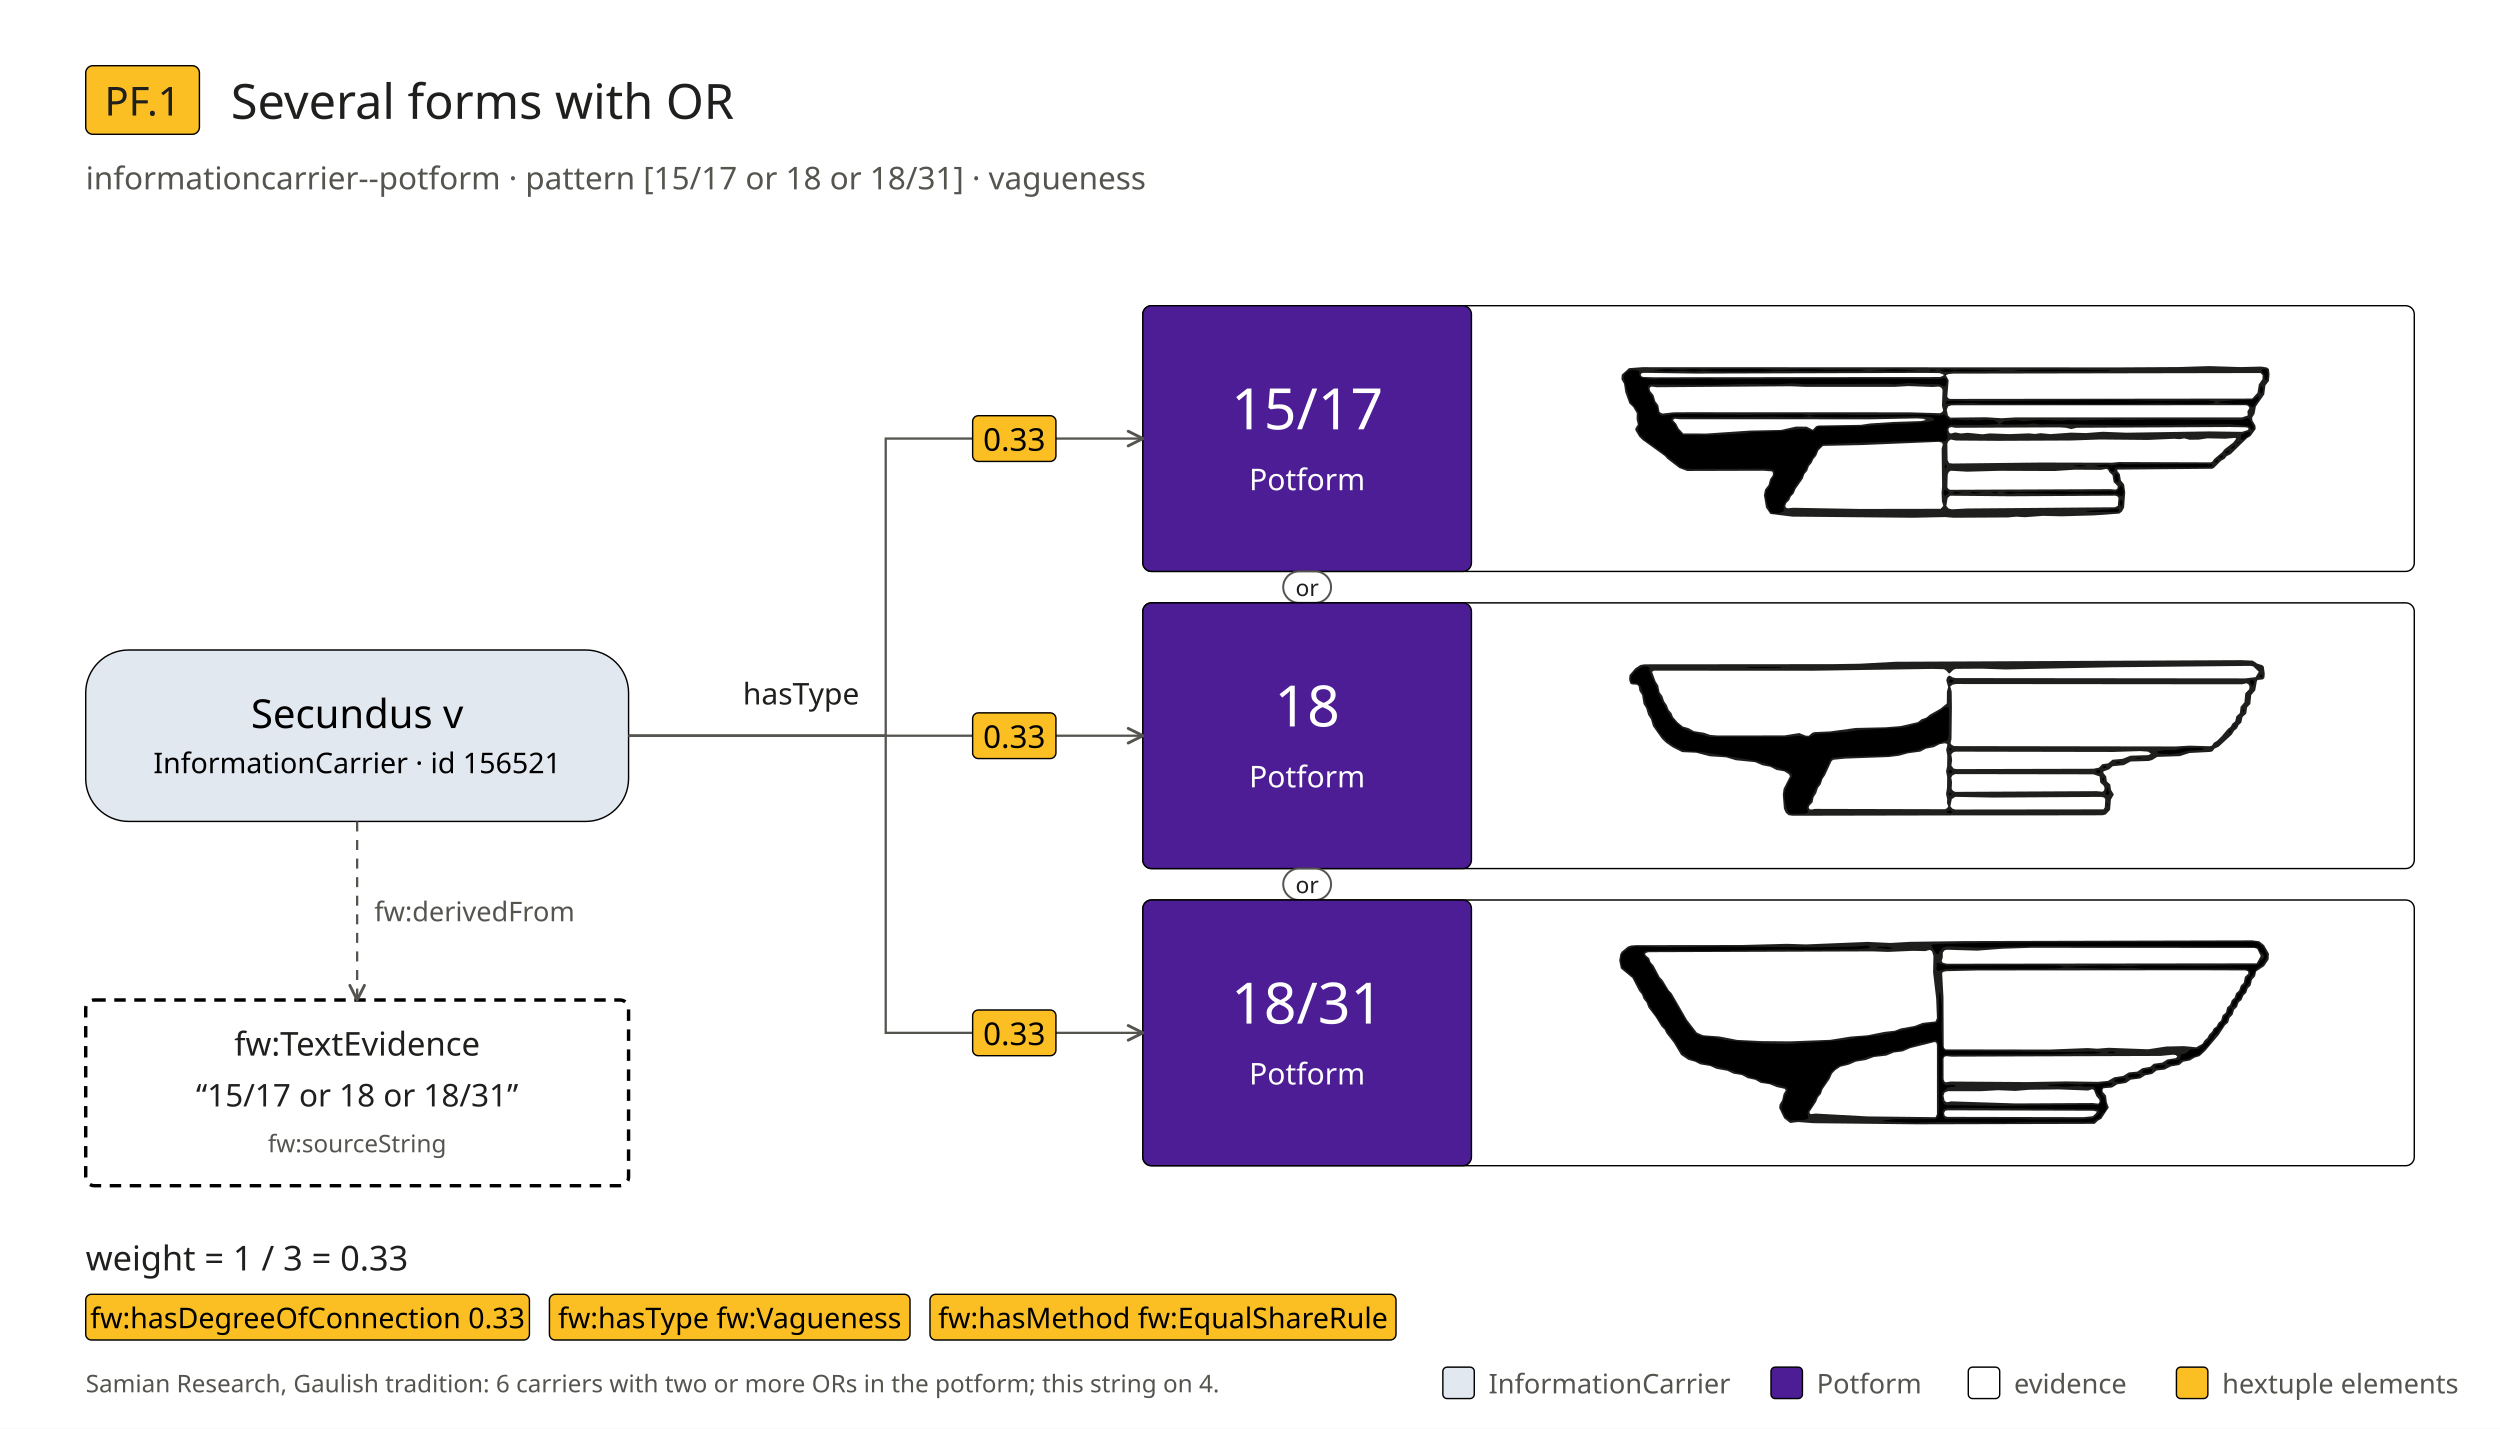
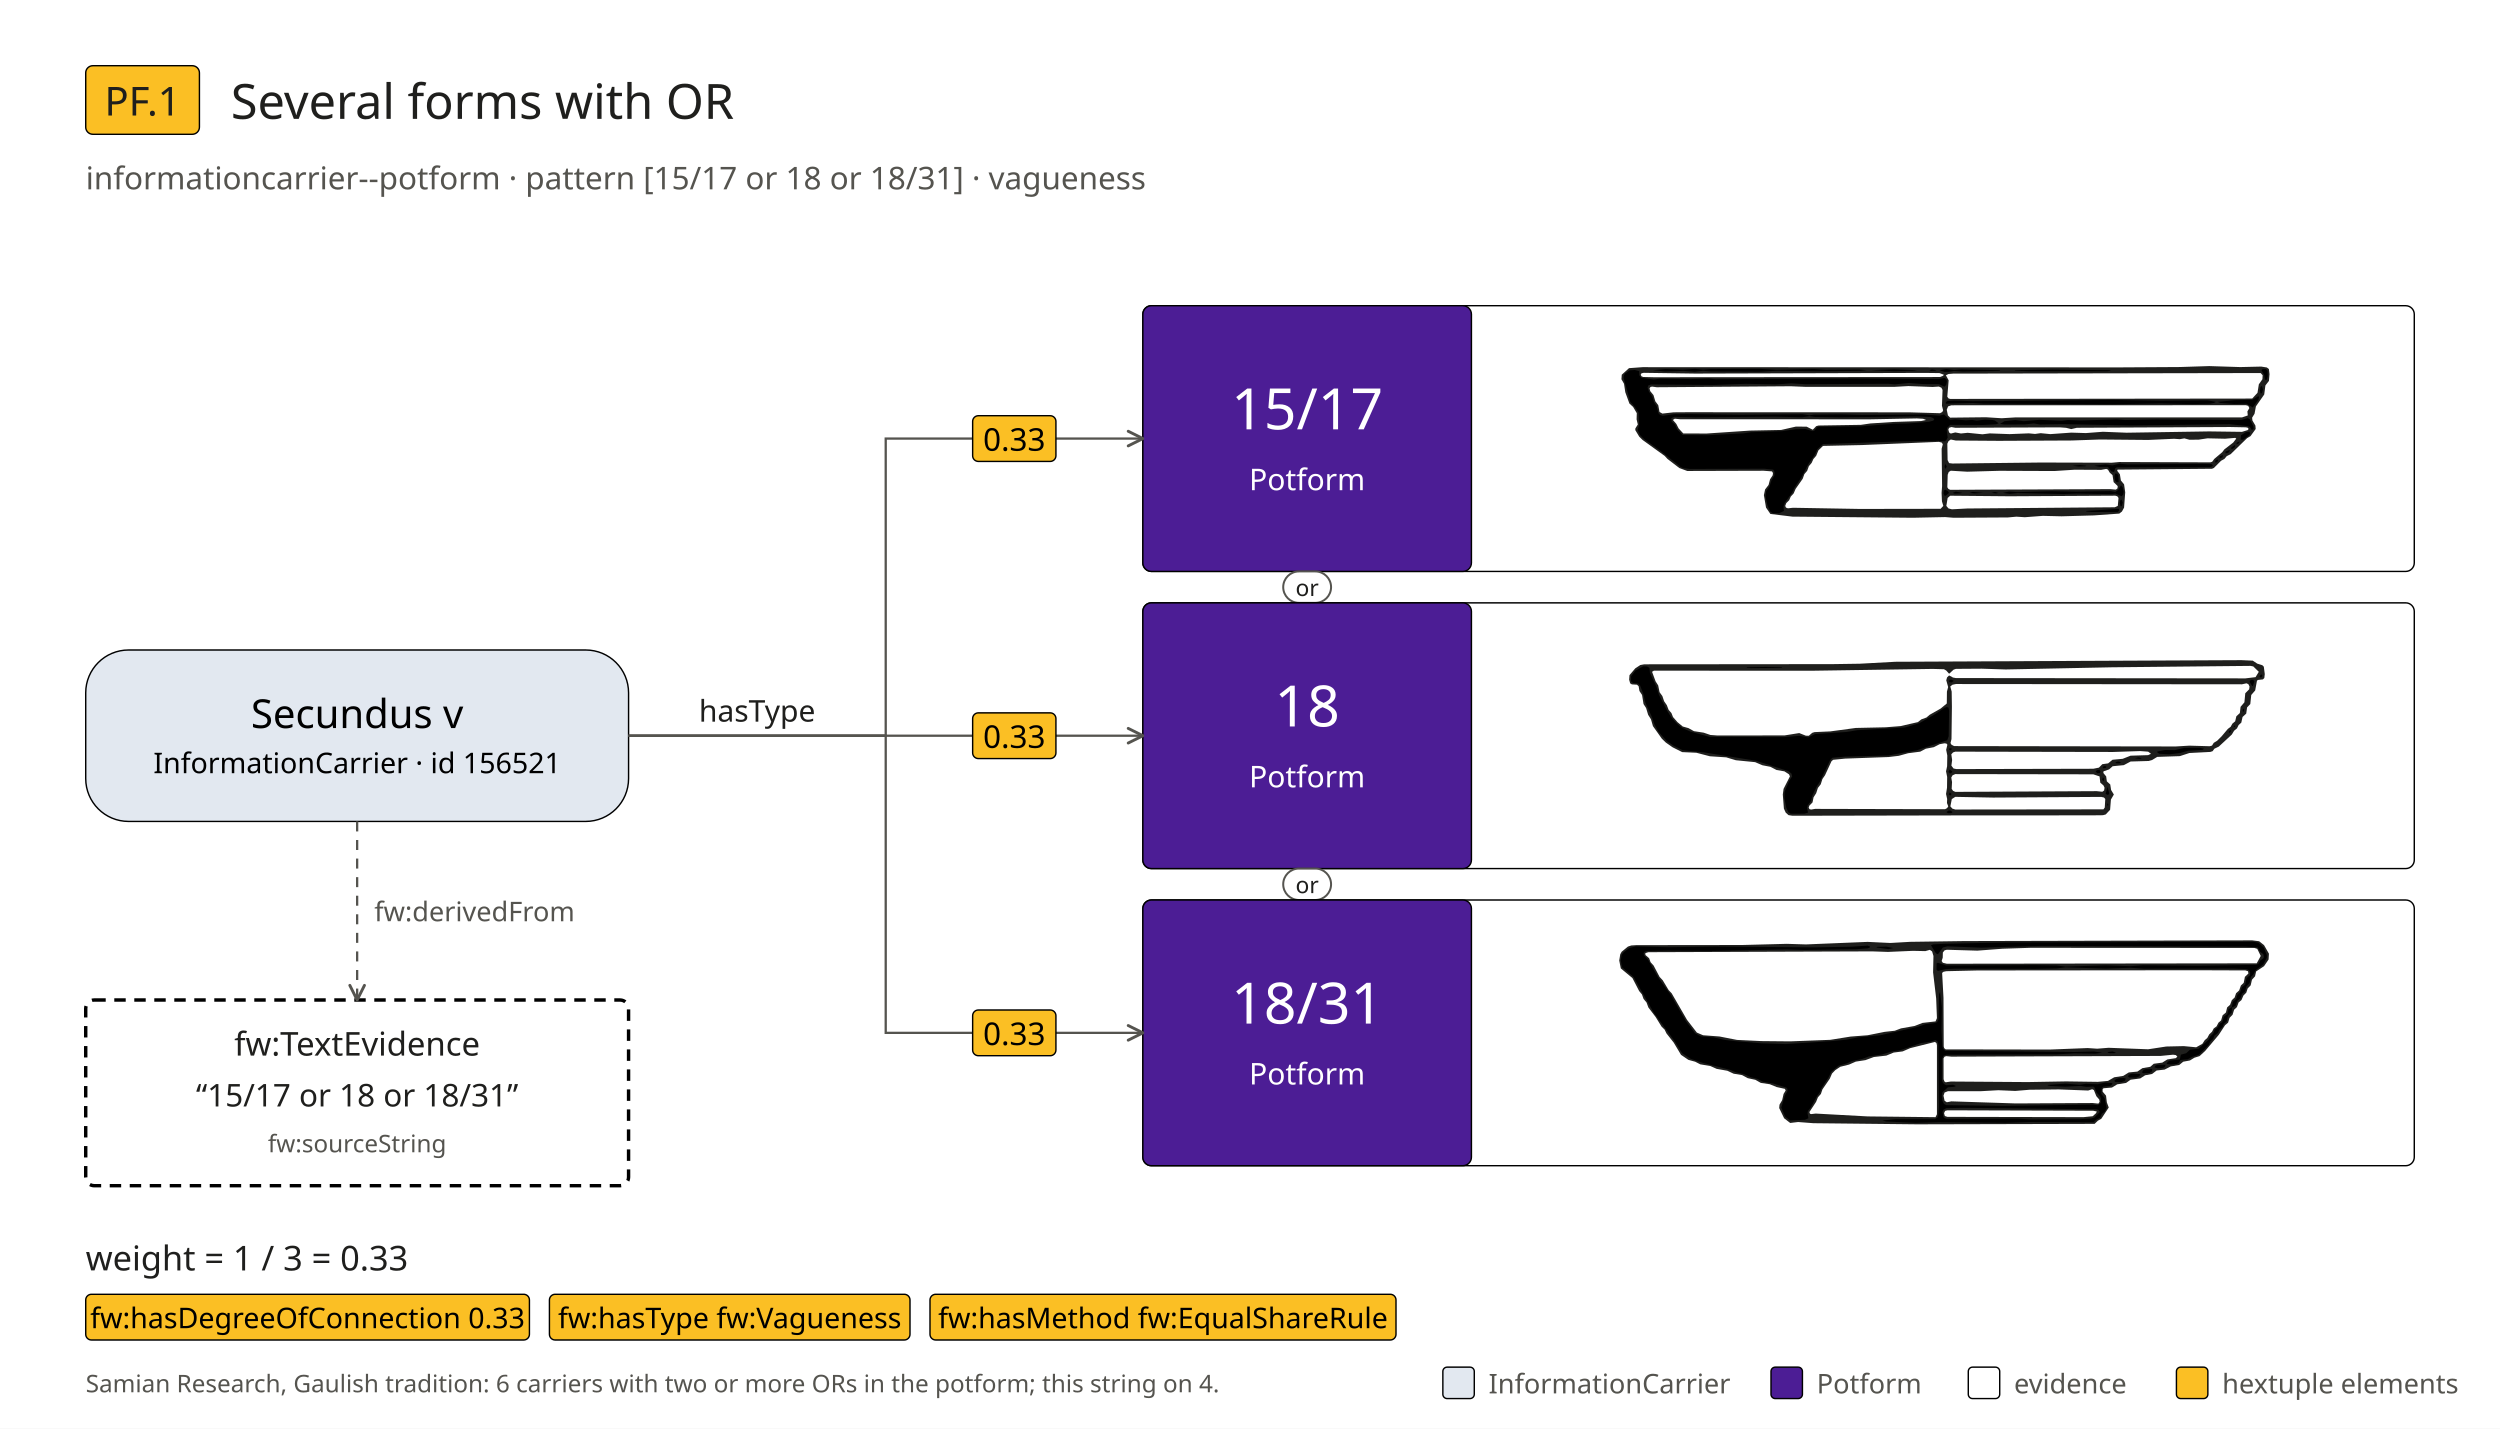
<svg xmlns="http://www.w3.org/2000/svg" width="1750" height="1000" viewBox="0 0 1750 1000" role="img">
  <rect width="1750" height="1000" fill="#ffffff" />
  <defs>
    <marker id="a" viewBox="0 0 10 10" refX="9" refY="5" markerWidth="8" markerHeight="8" orient="auto-start-reverse">
      <path d="M1 1L9 5L1 9" fill="none" stroke="#55544f" stroke-width="1.6" stroke-linecap="round" stroke-linejoin="round" />
    </marker>
  </defs>
  <rect x="60" y="46" width="79.6" height="48" rx="5" fill="#fbbf24" stroke="#000000" stroke-width="1" />
  <text x="99.8" y="70" text-anchor="middle" dominant-baseline="central" font-family="Fira Sans" font-size="28" font-weight="500" fill="#1f1f1d">PF.1</text>
  <text x="161.6" y="70" text-anchor="start" dominant-baseline="central" font-family="Fira Sans" font-size="34" font-weight="500" fill="#1f1f1d">Several forms with OR</text>
  <text x="60" y="124" text-anchor="start" dominant-baseline="central" font-family="Fira Sans" font-size="22" fill="#55544f">informationcarrier--potform  ·  pattern  [15/17 or 18 or 18/31]  ·  vagueness</text>
  <rect x="60" y="455.0" width="380" height="120" rx="30" fill="#e2e8f0" stroke="#000000" stroke-width="1" />
  <text x="250.0" y="498.76" text-anchor="middle" dominant-baseline="central" font-family="Fira Sans" font-size="28" font-weight="500" fill="#000000">Secundus v</text>
  <text x="250.0" y="533.48" text-anchor="middle" dominant-baseline="central" font-family="Fira Sans" font-size="20" fill="#000000">InformationCarrier  ·  id 156521</text>
  <rect x="60" y="700" width="380" height="130" rx="6" fill="#ffffff" stroke="#000000" stroke-width="2.4" stroke-dasharray="8 6" />
  <text x="250" y="730" text-anchor="middle" dominant-baseline="central" font-family="Fira Sans" font-size="23" font-weight="500" fill="#1f1f1d">fw:TextEvidence</text>
  <text x="250" y="766" text-anchor="middle" dominant-baseline="central" font-family="Fira Sans" font-size="22" fill="#1f1f1d">“15/17 or 18 or 18/31”</text>
  <text x="250" y="800" text-anchor="middle" dominant-baseline="central" font-family="Fira Sans" font-size="17" fill="#55544f">fw:sourceString</text>
  <path d="M250 575.0 V 700" fill="none" stroke="#55544f" stroke-width="1.6" stroke-dasharray="7 6" marker-end="url(#a)" />
  <text x="262" y="637.5" text-anchor="start" dominant-baseline="central" font-family="Fira Sans" font-size="19" fill="#55544f">fw:derivedFrom</text>
-   <text x="520" y="485.0" text-anchor="start" dominant-baseline="central" font-family="Fira Sans" font-size="21" font-weight="500" fill="#1f1f1d">hasType</text>
+   <text x="530" y="497.0" text-anchor="middle" dominant-baseline="central" font-family="Fira Sans" font-size="21" font-weight="500" fill="#1f1f1d">hasType</text>
  <rect x="800" y="214.0" width="890" height="186" rx="6" fill="#ffffff" stroke="#000000" stroke-width="1" />
  <rect x="800" y="214.0" width="230" height="186" rx="6" fill="#4c1d95" stroke="#000000" stroke-width="1" />
  <text x="915" y="285.0" text-anchor="middle" dominant-baseline="central" font-family="Fira Sans" font-size="40" font-weight="500" fill="#ffffff">15/17</text>
  <text x="915" y="335.0" text-anchor="middle" dominant-baseline="central" font-family="Fira Sans" font-size="21" fill="#ffffff">Potform</text>
  <g transform="translate(1122.5 242.1) scale(3.166667)">
    <path d="M68.38 38.0 L75.5 37.85 L77.38 38.0 L89.38 37.93 L91.25 37.76 L93.12 37.88 L97.12 37.58 L101.25 37.68 L108.38 37.48 L114.0 37.08 L114.59 36.62 L115.06 35.75 L115.31 32.38 L115.06 30.62 L114.35 29.75 L114.13 28.38 L113.54 27.62 L113.62 27.36 L134.5 27.17 L134.9 27.0 L136.5 25.4 L137.23 25.0 L137.75 24.38 L138.62 23.94 L142.25 20.4 L143.0 19.96 L144.15 18.38 L144.09 17.62 L143.43 16.5 L143.36 15.88 L143.9 15.0 L144.2 13.38 L146.04 10.75 L146.3 8.75 L147.08 7.75 L147.21 6.25 L147.07 5.12 L146.62 4.78 L145.38 4.58 L140.75 4.69 L133.88 4.47 L127.38 4.68 L114.0 4.76 L8.62 4.71 L5.62 4.93 L4.02 6.38 L3.95 7.38 L4.52 8.38 L4.8 10.25 L5.71 12.75 L6.53 13.5 L7.34 14.88 L7.3 16.25 L7.57 17.38 L7.03 18.25 L7.01 18.62 L7.88 20.07 L8.62 20.8 L13.5 24.32 L14.12 24.99 L16.75 27.01 L18.5 27.66 L35.38 27.61 L37.23 27.75 L37.45 28.12 L37.38 28.62 L36.8 29.5 L36.47 30.75 L35.7 31.75 L35.44 33.0 L35.91 35.75 L36.88 37.16 L41.75 37.75 L68.38 38.0Z M74.38 6.89 L11.12 6.94 L8.75 6.88 L8.38 6.72 L8.21 6.38 L8.38 6.07 L8.88 5.96 L20.25 6.13 L71.0 5.98 L74.25 6.02 L75.22 6.38 L75.05 6.62 L74.38 6.89Z M143.38 11.65 L76.62 11.73 L76.25 11.62 L75.98 11.25 L76.28 7.62 L75.67 6.5 L76.25 6.22 L77.25 6.14 L145.25 6.01 L145.69 6.5 L145.64 7.38 L144.85 8.5 L144.55 10.38 L143.38 11.65Z M74.38 14.89 L67.5 14.69 L18.38 14.67 L15.5 14.69 L13.0 14.97 L12.37 14.62 L12.09 13.12 L11.44 12.25 L11.03 10.88 L10.31 10.0 L10.16 9.38 L10.38 9.08 L10.75 9.01 L11.75 9.15 L41.38 8.93 L44.5 9.06 L64.38 9.06 L67.38 8.89 L72.75 9.09 L74.12 9.0 L74.68 9.25 L74.93 9.75 L74.8 13.25 L75.06 14.25 L74.87 14.62 L74.38 14.89Z M88.0 16.0 L84.5 15.78 L76.62 15.87 L76.12 15.38 L75.86 14.12 L76.16 13.38 L76.88 13.14 L142.0 13.12 L142.5 13.26 L142.75 13.75 L142.32 14.5 L142.4 15.38 L141.12 15.82 L91.12 15.81 L88.0 16.0Z M22.75 19.38 L17.62 19.36 L16.59 18.25 L16.08 17.25 L15.32 16.38 L15.75 16.1 L16.88 16.22 L58.88 16.24 L69.25 16.04 L70.65 16.12 L71.29 16.38 L70.19 16.62 L64.12 16.82 L59.0 17.15 L56.88 17.46 L47.5 17.61 L47.0 17.75 L46.25 18.54 L44.88 17.86 L42.5 17.85 L39.25 18.59 L32.38 18.73 L22.75 19.38Z M98.75 19.51 L96.62 19.3 L95.38 19.47 L94.0 19.34 L89.75 19.51 L85.38 19.35 L83.75 19.55 L80.5 19.22 L79.0 19.37 L77.75 19.14 L76.75 19.39 L76.38 19.14 L76.21 18.5 L76.38 18.12 L76.88 17.95 L77.75 18.11 L100.88 18.02 L102.25 18.12 L103.38 18.4 L104.62 18.11 L138.5 17.94 L142.0 18.01 L142.43 18.12 L142.59 18.38 L142.39 18.62 L141.12 19.01 L133.88 18.91 L115.62 19.2 L110.38 18.99 L106.62 19.28 L103.38 19.18 L98.75 19.51Z M77.12 26.01 L76.38 25.92 L76.05 25.25 L75.99 21.62 L76.25 21.06 L76.75 20.7 L77.88 20.93 L87.38 21.0 L103.5 20.92 L109.75 20.7 L120.38 20.8 L126.12 20.54 L127.38 20.63 L128.38 20.45 L129.5 20.75 L131.5 20.74 L133.5 20.44 L137.38 20.53 L139.62 20.34 L139.86 20.5 L139.18 21.38 L137.23 22.88 L136.75 23.51 L134.99 25.0 L134.54 25.62 L134.12 25.75 L114.0 25.68 L112.38 25.83 L96.62 25.79 L77.12 26.01Z M74.5 36.02 L56.62 36.05 L41.88 35.79 L40.75 35.91 L40.31 35.75 L40.16 35.38 L40.38 34.77 L41.03 34.12 L41.38 33.31 L42.02 32.62 L42.45 31.62 L44.02 29.38 L44.38 28.36 L45.01 27.62 L45.38 26.59 L45.99 25.88 L46.38 25.02 L47.0 24.3 L47.48 23.12 L48.5 22.12 L57.12 21.93 L74.12 21.22 L74.75 21.38 L74.99 21.75 L74.73 22.75 L74.83 31.0 L74.72 32.5 L74.8 34.38 L75.1 35.38 L74.5 36.02Z M113.25 31.78 L112.0 31.67 L76.62 31.82 L76.22 31.62 L75.99 31.25 L76.07 28.5 L76.3 27.88 L76.75 27.6 L80.38 27.82 L87.5 27.62 L99.62 27.67 L104.12 27.38 L110.0 27.41 L111.12 27.2 L111.5 27.36 L111.88 28.01 L112.5 28.57 L112.75 30.12 L113.65 31.0 L113.61 31.5 L113.25 31.78Z M77.0 36.13 L76.25 35.94 L75.77 35.38 L76.06 33.62 L76.62 33.13 L89.75 33.25 L113.12 33.12 L113.56 33.25 L113.83 33.62 L113.67 35.38 L113.0 35.68 L80.38 35.95 L77.0 36.13Z" fill="#1f1f1d" fill-rule="evenodd" />
    <path d="M47.71 5.62 L56.75 5.53 L58.19 5.38 L56.5 5.23 L49.12 5.29 L46.5 5.11 L38.25 5.29 L34.5 5.08 L23.62 5.13 L22.0 5.26 L20.25 5.08 L17.5 5.26 L13.75 5.12 L10.9 5.38 L13.62 5.67 L17.62 5.53 L20.12 5.73 L22.0 5.51 L23.75 5.66 L34.5 5.72 L38.25 5.51 L47.71 5.62Z M146.58 7.5 L146.82 6.75 L146.78 5.5 L146.38 5.12 L145.75 5.13 L145.5 5.25 L145.46 5.5 L146.01 6.38 L146.22 7.5 L146.58 7.5Z M68.64 5.5 L69.34 5.38 L64.25 5.19 L59.13 5.38 L64.25 5.61 L68.64 5.5Z M73.29 5.5 L73.6 5.38 L72.62 5.23 L72.01 5.38 L72.38 5.53 L73.29 5.5Z M76.22 5.75 L77.5 5.55 L79.38 5.68 L87.25 5.55 L87.65 5.5 L87.65 5.38 L79.12 5.2 L77.5 5.33 L75.75 5.13 L74.22 5.38 L75.38 5.76 L76.22 5.75Z M108.9 5.62 L111.38 5.61 L112.03 5.5 L112.04 5.38 L99.25 5.24 L90.93 5.38 L90.94 5.5 L94.12 5.62 L108.9 5.62Z M38.79 37.0 L39.87 36.5 L39.77 35.5 L40.1 34.62 L41.75 32.34 L42.18 31.38 L43.78 29.0 L45.2 26.25 L46.75 23.98 L47.25 22.85 L48.5 21.71 L64.88 21.15 L74.0 20.97 L75.38 21.12 L75.75 20.87 L76.07 20.25 L75.86 18.75 L75.94 18.12 L76.62 17.46 L83.88 17.49 L86.75 17.34 L87.34 17.12 L86.5 16.5 L86.0 16.39 L84.25 16.31 L82.5 16.54 L81.5 16.37 L80.12 16.46 L77.75 16.27 L76.62 16.39 L75.25 15.16 L74.25 15.43 L70.75 15.16 L57.0 15.25 L52.38 15.13 L46.5 15.19 L45.5 15.35 L44.0 15.11 L30.25 15.21 L18.5 15.07 L15.62 15.1 L13.12 15.46 L12.5 15.28 L12.12 14.88 L11.76 13.38 L11.17 12.5 L10.78 11.25 L10.02 10.12 L9.74 9.25 L9.88 8.75 L10.5 8.53 L24.38 8.64 L31.5 8.39 L38.12 8.52 L41.5 8.29 L44.62 8.48 L62.88 8.38 L64.38 8.51 L67.5 8.21 L70.62 8.45 L74.12 8.47 L75.38 9.03 L75.73 8.62 L75.9 7.88 L75.79 7.38 L75.38 7.08 L74.12 7.34 L54.62 7.22 L24.75 7.38 L23.25 7.21 L19.38 7.34 L12.5 7.25 L11.12 7.43 L8.38 7.08 L7.89 6.5 L7.88 5.58 L6.88 5.33 L5.75 5.41 L4.75 6.11 L4.46 6.62 L4.43 7.12 L5.9 12.38 L6.81 13.38 L7.73 14.75 L7.87 17.38 L7.53 18.62 L8.08 19.75 L8.97 20.62 L12.5 23.15 L17.01 26.75 L17.62 27.03 L19.0 27.21 L35.5 27.16 L37.5 27.36 L37.8 27.88 L37.75 28.67 L37.11 29.75 L36.66 31.12 L35.94 32.12 L35.81 33.38 L36.23 35.25 L36.88 36.67 L37.5 37.04 L38.79 37.0Z M145.52 10.5 L145.77 9.62 L145.5 8.84 L145.2 9.12 L145.09 9.88 L145.2 10.5 L145.52 10.5Z M143.52 13.62 L144.75 11.91 L144.89 11.38 L144.75 11.1 L143.38 11.94 L139.5 12.01 L135.74 12.38 L136.35 12.62 L139.38 12.85 L142.12 12.79 L143.52 13.62Z M130.21 12.88 L134.0 12.79 L134.93 12.62 L135.35 12.38 L133.5 12.05 L123.12 12.13 L112.38 11.95 L81.62 12.23 L77.5 12.1 L75.88 12.22 L75.61 12.62 L75.75 12.79 L81.62 12.63 L84.0 12.78 L112.5 12.92 L123.12 12.73 L130.21 12.88Z M23.12 19.75 L17.5 19.71 L16.3 18.5 L15.78 17.38 L15.06 16.75 L14.98 16.0 L15.62 15.69 L20.25 15.81 L37.75 15.65 L43.88 15.79 L45.5 15.55 L46.75 15.72 L52.38 15.8 L69.5 15.59 L72.25 15.73 L72.88 15.97 L73.09 16.25 L72.88 16.53 L71.88 16.79 L67.25 17.16 L64.25 17.21 L56.88 17.79 L47.62 17.87 L47.23 18.0 L46.62 18.72 L46.25 18.86 L44.62 18.38 L42.5 18.41 L39.5 18.86 L32.62 19.09 L31.0 19.33 L23.12 19.75Z M143.56 18.5 L143.71 18.25 L143.63 17.75 L142.87 16.25 L142.38 15.97 L141.0 16.38 L122.12 16.26 L115.38 16.4 L113.5 16.25 L105.5 16.5 L102.62 16.4 L101.25 16.56 L96.38 16.35 L92.88 16.65 L91.0 16.4 L88.62 16.65 L87.64 17.25 L88.62 17.39 L93.0 17.38 L95.12 17.15 L96.5 17.39 L101.38 17.31 L116.88 17.59 L138.38 17.32 L142.38 17.73 L142.88 17.95 L143.25 18.55 L143.56 18.5Z M141.39 20.75 L142.75 19.73 L142.92 19.38 L142.81 19.0 L142.0 19.08 L140.91 19.75 L140.84 20.75 L141.39 20.75Z M140.0 21.75 L140.49 21.5 L140.58 21.12 L140.0 21.37 L139.87 21.75 L140.0 21.75Z M139.08 22.75 L139.6 22.38 L139.62 21.88 L138.82 22.38 L138.69 22.75 L139.08 22.75Z M137.82 23.75 L138.28 23.5 L138.44 23.0 L137.5 23.33 L137.45 23.75 L137.82 23.75Z M136.27 24.88 L136.84 24.62 L136.9 24.12 L136.25 24.37 L136.14 24.75 L136.27 24.88Z M135.57 25.75 L135.85 25.38 L135.78 25.12 L135.38 25.23 L135.17 25.5 L135.25 25.81 L135.57 25.75Z M75.65 27.12 L75.87 26.62 L75.5 26.1 L75.37 26.75 L75.5 27.11 L75.65 27.12Z M112.84 27.88 L113.12 27.04 L113.5 26.85 L134.0 26.81 L134.5 26.69 L134.7 26.38 L134.38 26.14 L132.5 26.09 L115.75 26.2 L114.0 26.05 L112.5 26.43 L111.0 26.2 L108.45 26.5 L109.74 26.75 L111.5 26.76 L112.25 27.76 L112.84 27.88Z M106.47 26.62 L106.73 26.5 L105.25 26.34 L103.66 26.5 L105.0 26.68 L106.47 26.62Z M113.85 30.12 L113.81 28.62 L113.5 28.28 L113.12 28.21 L112.95 28.75 L113.05 29.75 L113.38 30.14 L113.85 30.12Z M114.54 33.25 L114.88 32.83 L114.98 32.25 L114.75 31.28 L114.38 30.81 L113.75 31.86 L113.12 32.28 L112.12 32.1 L104.5 32.23 L99.0 32.13 L91.5 32.34 L89.62 32.21 L88.28 32.5 L89.75 32.72 L91.5 32.54 L101.75 32.76 L104.5 32.65 L112.25 32.78 L113.12 32.64 L114.54 33.25Z M75.66 33.12 L76.36 32.5 L76.1 32.12 L75.5 31.77 L75.23 32.0 L75.15 32.62 L75.38 33.13 L75.66 33.12Z M78.73 32.62 L79.33 32.5 L77.88 32.22 L77.17 32.5 L77.62 32.68 L78.73 32.62Z M82.03 32.62 L83.88 32.5 L81.62 32.28 L80.93 32.5 L82.03 32.62Z M86.81 32.62 L87.3 32.5 L86.5 32.3 L85.73 32.5 L86.81 32.62Z M114.56 35.38 L114.77 34.62 L114.5 33.98 L114.25 34.12 L114.1 34.62 L114.25 35.34 L114.38 35.48 L114.56 35.38Z M113.63 36.75 L114.0 36.38 L113.88 36.02 L106.66 36.5 L106.72 36.62 L107.88 36.72 L113.63 36.75Z" fill="#000000" fill-rule="evenodd" />
  </g>
  <path d="M440 515.0 H 620 V 307.0 H 800" fill="none" stroke="#55544f" stroke-width="1.6" marker-end="url(#a)" />
  <rect x="680.85" y="291.0" width="58.3" height="32" rx="4" fill="#fbbf24" stroke="#000000" stroke-width="1" />
  <text x="710.0" y="307.0" text-anchor="middle" dominant-baseline="central" font-family="Fira Sans" font-size="22" font-weight="500" fill="#000000">0.33</text>
  <line x1="915" y1="400.0" x2="915" y2="422.0" stroke="#55544f" stroke-width="1.6" />
  <rect x="898.25" y="400.0" width="33.5" height="22" rx="11" fill="#ffffff" stroke="#55544f" stroke-width="1.4" />
  <text x="915" y="411.0" text-anchor="middle" dominant-baseline="central" font-family="Fira Sans" font-size="16" font-weight="500" fill="#1f1f1d">or</text>
  <rect x="800" y="422.0" width="890" height="186" rx="6" fill="#ffffff" stroke="#000000" stroke-width="1" />
  <rect x="800" y="422.0" width="230" height="186" rx="6" fill="#4c1d95" stroke="#000000" stroke-width="1" />
  <text x="915" y="493.0" text-anchor="middle" dominant-baseline="central" font-family="Fira Sans" font-size="40" font-weight="500" fill="#ffffff">18</text>
  <text x="915" y="543.0" text-anchor="middle" dominant-baseline="central" font-family="Fira Sans" font-size="21" fill="#ffffff">Potform</text>
  <g transform="translate(1122.5 446.9) scale(3.166667)">
    <path d="M80.54 39.12 L107.75 39.11 L110.38 39.08 L111.0 38.91 L111.97 37.88 L112.15 35.62 L112.8 34.5 L112.19 33.5 L112.0 32.28 L111.25 31.6 L111.1 30.5 L110.48 29.75 L110.51 29.38 L111.75 28.95 L112.54 28.25 L115.0 28.01 L116.5 27.21 L120.5 27.09 L121.25 26.88 L122.38 26.19 L127.38 26.02 L129.5 25.33 L134.12 25.09 L134.62 24.93 L135.02 24.38 L136.0 23.91 L138.88 21.24 L139.38 20.41 L140.02 19.88 L140.38 19.14 L140.97 18.62 L141.25 17.36 L142.06 16.62 L142.25 15.25 L142.96 14.5 L143.17 12.5 L144.04 11.5 L144.43 9.38 L144.62 9.18 L145.75 9.06 L146.06 8.75 L146.16 7.88 L145.95 6.25 L145.62 5.92 L144.5 5.57 L143.5 4.91 L141.0 4.8 L64.5 5.16 L56.62 5.59 L50.62 5.68 L9.0 5.72 L8.12 5.88 L7.0 6.62 L5.73 8.12 L5.65 9.12 L5.88 9.93 L6.25 10.16 L7.38 10.23 L7.75 10.57 L7.93 11.62 L8.51 12.5 L8.83 14.5 L9.4 15.38 L9.85 16.88 L10.48 17.88 L10.91 19.38 L12.88 22.16 L13.75 23.01 L15.25 24.06 L17.38 25.13 L20.5 25.27 L23.5 26.05 L27.12 26.29 L29.25 26.93 L33.5 27.35 L35.12 28.04 L36.88 28.38 L38.25 29.09 L39.97 29.38 L41.0 30.05 L41.19 30.5 L39.79 33.25 L39.62 34.5 L39.86 37.62 L40.26 38.5 L40.88 39.06 L41.75 39.2 L80.54 39.12Z M45.38 21.51 L44.72 21.5 L43.25 20.92 L40.0 21.44 L25.12 21.45 L23.62 21.34 L22.12 20.83 L19.98 20.5 L18.75 19.82 L17.5 19.47 L16.33 18.5 L15.35 17.38 L15.0 16.5 L14.38 15.79 L13.98 14.75 L13.38 13.88 L13.0 12.75 L12.38 11.89 L12.07 10.38 L11.5 9.49 L10.72 7.38 L11.12 7.13 L46.25 7.14 L72.75 6.74 L75.25 6.81 L75.75 7.1 L76.38 7.81 L77.38 6.9 L77.88 6.73 L83.62 6.69 L88.88 6.86 L112.38 6.38 L143.0 6.07 L143.62 6.19 L144.84 7.38 L144.12 8.56 L141.88 8.83 L77.88 8.76 L77.25 8.65 L76.38 8.18 L75.93 8.62 L75.75 9.25 L76.17 10.75 L75.9 11.75 L75.87 14.38 L74.5 15.51 L72.08 16.88 L71.38 17.48 L70.25 17.89 L69.48 18.5 L65.62 19.38 L62.38 19.64 L55.75 19.79 L50.12 20.55 L46.62 20.71 L46.12 20.87 L45.38 21.51Z M126.5 23.88 L77.5 23.8 L76.91 23.5 L76.69 23.12 L76.91 22.25 L77.0 15.12 L76.95 11.75 L76.64 10.62 L77.12 10.24 L77.88 10.08 L141.12 10.14 L142.12 9.92 L142.54 10.12 L142.79 10.62 L142.71 11.25 L141.85 12.12 L141.66 14.12 L140.81 15.12 L140.65 16.5 L139.88 17.21 L139.62 18.32 L139.0 18.84 L138.62 19.53 L138.0 20.0 L136.62 21.64 L135.63 22.62 L134.88 23.08 L134.5 23.69 L134.0 23.83 L129.5 23.7 L126.5 23.88Z M75.5 37.75 L46.75 37.68 L45.88 37.83 L45.5 37.73 L45.34 37.38 L45.5 36.95 L46.19 36.25 L46.42 35.12 L47.0 34.21 L47.38 33.04 L48.0 32.25 L48.38 31.07 L48.95 30.25 L50.38 27.15 L50.75 26.83 L53.38 26.57 L63.0 26.22 L65.25 25.95 L67.31 25.38 L70.0 25.03 L71.23 24.38 L73.0 24.04 L74.29 23.38 L75.38 23.18 L75.8 23.25 L76.0 23.5 L75.73 24.62 L75.98 25.88 L75.94 28.25 L75.7 29.38 L75.95 30.62 L75.92 33.0 L75.7 34.38 L75.95 35.5 L75.91 36.38 L76.19 37.12 L75.95 37.5 L75.5 37.75Z M78.0 28.88 L77.36 28.75 L76.89 28.12 L77.05 26.88 L76.87 25.62 L77.25 25.2 L77.75 25.03 L112.62 25.1 L118.62 24.9 L120.38 25.03 L121.01 25.5 L120.38 25.8 L116.5 25.92 L114.75 26.61 L112.5 26.82 L111.53 27.62 L110.25 27.8 L109.5 28.56 L108.25 28.81 L78.0 28.88Z M110.25 33.89 L109.0 33.76 L77.75 33.92 L77.25 33.69 L76.95 33.25 L77.03 31.75 L76.86 30.75 L77.15 30.25 L77.75 29.99 L108.25 30.04 L109.64 30.5 L109.8 31.88 L110.51 32.5 L110.74 33.0 L110.64 33.62 L110.25 33.89Z M110.5 37.78 L77.75 37.82 L77.1 37.62 L76.66 37.12 L76.98 35.5 L77.75 35.02 L86.12 35.18 L110.0 35.03 L110.62 35.17 L110.9 35.5 L110.79 37.38 L110.5 37.78Z" fill="#1f1f1d" fill-rule="evenodd" />
    <path d="M42.37 38.75 L44.38 38.74 L45.2 38.5 L44.98 37.5 L45.12 36.88 L45.83 36.0 L46.2 34.62 L47.17 32.62 L47.75 31.79 L50.09 26.88 L50.58 26.38 L53.38 26.13 L63.0 25.87 L69.25 24.72 L75.97 22.5 L76.29 21.62 L76.38 16.0 L76.25 15.31 L75.88 15.17 L75.38 15.33 L73.38 16.68 L69.77 18.75 L66.62 19.69 L56.12 20.28 L53.75 20.67 L46.75 21.14 L45.25 21.88 L43.25 21.53 L40.0 21.81 L23.5 21.77 L19.26 20.62 L17.31 19.75 L16.12 18.76 L15.09 17.62 L14.14 16.12 L12.25 12.5 L11.72 10.75 L10.25 7.62 L10.14 6.5 L9.62 6.2 L8.75 6.17 L7.01 7.12 L6.08 8.38 L6.07 9.5 L6.5 9.84 L7.62 9.98 L8.06 10.38 L8.78 12.25 L9.21 14.12 L10.69 17.38 L11.19 18.88 L12.12 20.63 L14.0 22.71 L15.53 23.75 L17.5 24.71 L22.25 25.2 L33.75 27.05 L40.88 29.35 L41.54 29.88 L41.69 30.5 L41.03 31.5 L40.02 33.88 L39.98 35.38 L40.38 37.38 L40.83 38.38 L41.38 38.76 L42.37 38.75Z M39.47 6.5 L39.38 6.37 L35.88 6.3 L31.67 6.38 L31.66 6.5 L32.62 6.56 L39.47 6.5Z M145.4 8.62 L145.65 8.25 L145.38 7.92 L144.99 8.38 L145.12 8.59 L145.4 8.62Z M76.91 9.75 L77.42 9.38 L76.88 9.1 L76.47 9.12 L76.38 9.64 L76.91 9.75Z M143.53 10.5 L143.87 9.5 L143.62 9.18 L143.25 9.14 L142.88 9.32 L142.81 9.62 L143.38 10.53 L143.53 10.5Z M141.51 16.25 L141.63 15.75 L141.38 15.5 L141.25 16.05 L141.51 16.25Z M139.45 19.62 L139.64 19.38 L139.5 19.22 L139.26 19.5 L139.45 19.62Z M138.4 20.88 L138.74 20.5 L138.62 20.23 L138.22 20.5 L138.22 20.88 L138.4 20.88Z M76.76 24.75 L77.02 24.38 L76.5 24.21 L76.36 24.62 L76.76 24.75Z M125.05 25.62 L127.38 25.34 L129.25 24.83 L132.38 24.64 L132.76 24.38 L131.75 24.17 L128.38 24.19 L126.25 24.69 L124.12 24.66 L122.39 25.0 L122.45 25.25 L122.88 25.5 L125.05 25.62Z M118.62 26.62 L118.98 26.5 L118.25 26.3 L117.43 26.5 L118.62 26.62Z M114.01 27.62 L114.41 27.38 L113.75 27.2 L113.12 27.38 L113.38 27.61 L114.01 27.62Z M110.99 28.62 L111.18 28.38 L110.88 28.21 L110.5 28.27 L110.34 28.5 L110.5 28.68 L110.99 28.62Z M76.58 29.88 L77.0 29.63 L77.08 29.38 L76.5 28.97 L76.22 29.5 L76.58 29.88Z M109.72 29.75 L109.85 29.38 L109.62 29.07 L109.1 29.12 L108.76 29.38 L109.12 29.79 L109.72 29.75Z M110.53 31.62 L110.67 31.0 L110.38 30.69 L110.2 31.25 L110.53 31.62Z M111.53 34.62 L111.79 34.25 L111.38 32.79 L110.98 34.38 L111.53 34.62Z M76.64 34.75 L76.94 34.38 L76.5 34.03 L76.31 34.5 L76.64 34.75Z M111.52 37.0 L111.57 36.62 L111.38 36.45 L111.33 36.88 L111.52 37.0Z M76.89 38.62 L77.16 38.38 L76.62 38.03 L76.25 38.04 L75.78 38.38 L76.12 38.63 L76.89 38.62Z" fill="#000000" fill-rule="evenodd" />
  </g>
  <path d="M440 515.0 H 620 V 515.0 H 800" fill="none" stroke="#55544f" stroke-width="1.6" marker-end="url(#a)" />
  <rect x="680.85" y="499.0" width="58.3" height="32" rx="4" fill="#fbbf24" stroke="#000000" stroke-width="1" />
  <text x="710.0" y="515.0" text-anchor="middle" dominant-baseline="central" font-family="Fira Sans" font-size="22" font-weight="500" fill="#000000">0.33</text>
  <line x1="915" y1="608.0" x2="915" y2="630.0" stroke="#55544f" stroke-width="1.6" />
  <rect x="898.25" y="608.0" width="33.5" height="22" rx="11" fill="#ffffff" stroke="#55544f" stroke-width="1.4" />
  <text x="915" y="619.0" text-anchor="middle" dominant-baseline="central" font-family="Fira Sans" font-size="16" font-weight="500" fill="#1f1f1d">or</text>
  <rect x="800" y="630.0" width="890" height="186" rx="6" fill="#ffffff" stroke="#000000" stroke-width="1" />
  <rect x="800" y="630.0" width="230" height="186" rx="6" fill="#4c1d95" stroke="#000000" stroke-width="1" />
  <text x="915" y="701.0" text-anchor="middle" dominant-baseline="central" font-family="Fira Sans" font-size="40" font-weight="500" fill="#ffffff">18/31</text>
  <text x="915" y="751.0" text-anchor="middle" dominant-baseline="central" font-family="Fira Sans" font-size="21" fill="#ffffff">Potform</text>
  <g transform="translate(1122.5 647.0) scale(3.166667)">
    <path d="M108.55 44.12 L109.25 43.43 L110.02 43.0 L111.67 40.5 L111.25 39.37 L111.07 37.88 L110.32 37.0 L110.31 36.5 L110.5 36.25 L112.38 36.09 L113.54 35.38 L115.5 35.07 L116.5 34.36 L118.62 34.08 L119.71 33.38 L121.25 33.09 L122.25 32.32 L124.02 32.12 L125.38 31.42 L127.25 31.1 L128.13 30.38 L129.62 30.1 L130.6 29.5 L131.75 29.14 L132.98 28.0 L136.0 24.43 L137.38 22.31 L138.05 21.75 L138.38 20.67 L139.04 20.0 L139.38 18.89 L140.0 18.31 L140.38 17.27 L141.01 16.75 L141.44 15.75 L142.07 15.12 L142.38 14.18 L143.04 13.5 L143.33 12.25 L144.01 11.5 L144.25 10.42 L146.0 9.26 L147.0 7.79 L147.08 6.5 L146.0 4.61 L144.92 3.75 L143.38 3.55 L79.62 3.71 L67.75 3.88 L63.38 4.13 L58.38 3.89 L44.75 4.45 L40.5 4.32 L30.62 4.58 L7.25 4.61 L6.12 4.68 L5.38 4.93 L4.0 6.07 L3.69 6.62 L3.46 8.0 L3.81 9.75 L6.38 11.89 L7.86 14.75 L8.48 15.5 L8.84 16.5 L9.5 17.29 L9.9 18.38 L11.5 20.48 L12.82 22.62 L13.5 23.29 L13.9 24.12 L15.5 26.15 L17.12 28.86 L18.75 29.97 L20.25 30.38 L21.38 30.96 L23.62 31.34 L25.0 31.96 L27.37 32.38 L28.75 33.03 L30.62 33.34 L31.88 34.02 L33.56 34.38 L34.75 35.06 L36.75 35.36 L38.25 35.98 L40.09 36.38 L40.25 36.75 L39.79 37.5 L39.48 38.88 L38.89 39.88 L38.82 40.62 L39.91 42.88 L41.25 43.92 L43.0 43.71 L46.38 43.97 L69.25 44.22 L108.55 44.12Z M144.38 8.63 L75.88 8.72 L75.0 8.51 L74.73 8.12 L74.97 7.38 L75.0 6.24 L75.38 5.76 L75.88 5.63 L82.62 5.83 L88.12 5.41 L94.38 5.2 L143.88 5.23 L144.5 5.43 L145.27 7.0 L144.38 8.63Z M41.25 25.88 L34.88 25.82 L29.5 25.56 L25.62 24.8 L22.0 24.53 L20.62 23.94 L18.44 21.12 L15.05 15.25 L14.38 14.55 L13.08 12.38 L12.38 11.63 L11.06 9.12 L10.39 8.38 L10.07 7.5 L9.25 6.79 L9.24 6.38 L9.88 6.17 L59.38 5.99 L62.88 6.11 L68.38 5.87 L71.12 5.93 L72.12 5.65 L72.62 6.0 L72.92 7.0 L72.84 10.62 L73.52 16.38 L73.69 20.75 L73.38 21.47 L70.5 21.8 L68.75 22.48 L65.75 23.01 L64.38 23.53 L62.12 23.78 L58.38 24.53 L54.62 24.82 L50.12 25.54 L41.25 25.88Z M120.38 27.63 L111.62 27.3 L109.12 27.5 L107.0 27.36 L98.62 27.69 L75.62 27.65 L75.29 27.38 L75.19 27.0 L75.14 16.25 L74.84 10.75 L75.14 10.5 L75.75 10.37 L82.62 10.21 L131.38 10.16 L141.88 10.2 L142.46 10.38 L142.54 10.88 L141.77 11.62 L141.5 12.95 L140.88 13.53 L140.5 14.62 L139.81 15.25 L139.5 16.19 L138.88 16.76 L138.5 17.78 L137.84 18.38 L137.57 19.5 L136.84 20.12 L136.5 21.26 L135.92 21.75 L135.5 22.57 L134.88 23.02 L134.5 23.75 L133.88 24.34 L133.46 25.12 L132.88 25.63 L132.38 26.41 L131.0 27.19 L128.25 26.93 L124.38 27.02 L120.38 27.63Z M73.38 42.64 L58.38 42.47 L46.88 41.84 L45.88 41.96 L45.62 41.87 L45.5 41.5 L46.98 39.25 L47.38 38.25 L48.04 37.5 L48.38 36.5 L50.0 34.14 L50.5 32.99 L51.21 32.25 L52.32 31.5 L54.25 31.02 L55.75 30.36 L57.88 30.03 L59.75 29.34 L62.5 29.03 L64.12 28.36 L66.12 28.1 L67.78 27.38 L73.25 26.01 L73.58 26.25 L73.69 26.75 L73.69 42.0 L73.38 42.64Z M93.75 34.88 L76.75 34.76 L75.62 34.93 L75.35 34.75 L75.16 34.25 L75.15 29.62 L75.38 29.26 L75.75 29.15 L76.88 29.26 L123.12 29.1 L125.88 28.83 L126.5 28.91 L126.84 29.25 L126.5 29.59 L124.62 29.88 L123.5 30.58 L121.62 30.83 L120.86 31.5 L119.12 31.8 L118.0 32.56 L116.1 32.75 L114.88 33.51 L112.88 33.82 L111.5 34.62 L109.25 34.83 L102.25 34.73 L93.75 34.88Z M109.38 39.64 L108.12 39.51 L91.12 39.6 L76.88 39.14 L75.88 39.34 L75.38 39.01 L75.14 37.88 L75.38 37.19 L76.12 36.9 L83.5 36.89 L87.25 36.68 L91.0 36.84 L94.12 36.58 L100.62 36.5 L107.12 36.75 L108.0 36.46 L108.38 36.64 L108.93 38.0 L109.58 38.75 L109.65 39.25 L109.38 39.64Z M106.12 42.63 L76.0 42.57 L75.44 42.38 L75.26 41.75 L75.5 41.25 L76.0 41.12 L108.25 41.22 L109.02 41.38 L108.87 41.75 L108.12 42.43 L106.12 42.63Z" fill="#1f1f1d" fill-rule="evenodd" />
    <path d="M126.72 30.88 L127.18 30.62 L127.52 30.0 L129.12 29.84 L130.12 29.31 L131.62 28.82 L133.75 26.69 L134.12 25.9 L134.73 25.38 L135.03 24.62 L135.75 24.07 L136.19 23.25 L136.8 22.75 L137.12 21.97 L137.75 21.48 L138.03 20.25 L138.85 19.5 L138.91 18.38 L139.71 18.0 L140.12 16.9 L140.78 16.38 L141.12 15.38 L141.78 14.88 L142.12 13.7 L142.8 13.0 L143.1 11.62 L143.62 11.14 L144.12 10.16 L145.82 8.88 L146.61 7.38 L146.62 6.81 L145.92 5.12 L144.75 4.07 L143.62 3.86 L88.62 4.03 L75.25 4.31 L72.88 4.44 L72.37 4.62 L73.38 6.29 L73.75 6.62 L74.0 6.52 L75.0 5.13 L76.0 4.88 L83.5 5.17 L96.75 4.78 L142.0 4.94 L144.62 5.12 L145.12 6.05 L145.85 6.62 L145.96 7.25 L145.87 7.5 L145.19 8.0 L144.75 8.78 L144.12 8.97 L131.38 9.17 L119.25 9.05 L116.5 9.26 L111.0 9.07 L102.12 9.35 L100.12 9.11 L95.5 9.03 L75.75 9.11 L73.88 8.5 L73.62 8.64 L73.59 10.0 L73.88 10.31 L75.62 9.91 L77.62 9.81 L95.5 9.85 L100.12 9.76 L102.12 9.52 L111.0 9.8 L116.5 9.61 L119.38 9.82 L139.38 9.8 L142.0 9.9 L142.62 10.11 L142.94 10.62 L142.91 11.25 L142.14 11.88 L141.82 13.38 L141.12 13.87 L140.75 14.97 L140.07 15.62 L139.85 16.5 L139.09 17.12 L138.88 18.32 L138.15 18.75 L137.88 19.89 L137.12 20.43 L136.77 21.62 L136.19 22.0 L135.75 22.81 L135.12 23.26 L134.75 24.19 L134.15 24.75 L133.76 25.5 L131.53 27.5 L129.62 27.73 L128.79 28.5 L127.62 28.82 L127.38 29.9 L125.15 30.12 L124.72 30.38 L124.45 30.88 L125.38 31.0 L126.72 30.88Z M88.93 43.88 L94.25 43.71 L108.29 43.75 L108.88 43.22 L109.79 42.75 L110.12 41.93 L110.81 41.38 L111.19 40.62 L110.75 38.42 L110.03 37.5 L110.12 36.17 L110.5 35.89 L111.95 35.75 L112.33 35.5 L112.51 35.12 L110.88 34.98 L109.25 35.36 L106.62 35.26 L105.25 35.47 L102.12 35.22 L98.19 35.5 L98.17 35.62 L98.82 35.75 L102.0 35.9 L105.38 35.73 L106.75 35.94 L108.25 35.87 L108.5 36.05 L109.02 37.25 L109.75 38.02 L109.93 38.5 L109.89 39.5 L109.25 40.0 L108.12 39.86 L88.38 40.14 L75.75 39.98 L75.25 39.71 L74.94 39.12 L74.76 37.88 L74.91 37.12 L76.12 36.04 L77.5 35.93 L77.89 35.75 L77.25 35.46 L75.75 35.58 L75.25 35.31 L74.93 34.88 L74.79 34.25 L74.79 29.88 L75.12 29.07 L75.75 28.84 L100.12 28.76 L104.0 28.54 L108.75 28.6 L110.21 28.38 L108.38 28.12 L104.12 28.23 L75.5 27.95 L75.01 27.5 L74.87 26.88 L74.7 23.5 L74.78 18.38 L74.38 14.93 L74.15 15.5 L74.04 21.0 L73.74 21.62 L73.25 21.83 L71.12 22.09 L69.38 22.69 L61.12 24.53 L56.25 25.0 L53.62 25.51 L50.88 25.79 L40.25 26.48 L34.88 26.31 L29.0 25.82 L26.88 25.57 L24.38 25.02 L21.5 24.78 L20.25 24.11 L18.18 21.38 L14.78 15.5 L12.15 11.88 L9.78 7.75 L8.93 6.88 L8.84 6.38 L9.12 6.05 L9.75 5.9 L14.25 5.82 L24.5 5.89 L40.38 5.56 L44.38 5.69 L55.75 5.52 L58.38 5.32 L58.86 5.12 L58.88 4.91 L58.38 4.71 L54.88 4.95 L46.75 5.1 L24.62 4.92 L14.38 5.07 L7.12 4.89 L5.67 5.25 L4.38 6.24 L4.01 6.75 L3.79 8.0 L4.09 9.5 L6.62 11.64 L11.07 19.5 L15.63 25.75 L17.38 28.51 L19.25 29.73 L21.89 30.62 L28.0 32.19 L29.31 32.75 L31.04 33.12 L32.38 33.75 L34.0 34.17 L35.25 34.8 L37.5 35.2 L40.38 36.09 L40.64 36.38 L40.65 36.88 L40.06 37.88 L39.29 40.5 L40.12 42.51 L41.25 43.36 L44.5 43.22 L45.28 42.88 L45.09 41.75 L45.18 41.25 L45.8 40.5 L47.23 37.88 L47.75 37.24 L48.15 36.25 L49.75 33.81 L50.31 32.62 L51.99 31.25 L53.75 30.76 L54.88 30.23 L57.22 29.75 L58.62 29.22 L61.5 28.79 L63.88 28.08 L65.62 27.82 L70.2 26.25 L72.12 25.98 L73.38 25.59 L73.81 25.88 L74.02 26.62 L74.13 40.38 L73.99 42.25 L73.8 42.75 L73.25 43.07 L64.5 43.07 L61.63 43.38 L62.5 43.6 L69.0 43.89 L74.38 43.74 L88.93 43.88Z M62.98 5.5 L64.05 5.25 L62.5 4.93 L60.5 4.99 L60.3 5.12 L62.98 5.5Z M112.89 28.5 L113.27 28.38 L112.5 28.11 L111.46 28.25 L111.45 28.38 L111.95 28.5 L112.89 28.5Z M123.72 31.75 L124.09 31.5 L124.25 31.05 L122.38 31.08 L121.99 31.25 L121.77 31.62 L122.5 31.85 L123.72 31.75Z M120.7 32.88 L121.26 32.5 L121.26 32.0 L119.75 32.03 L119.31 32.25 L119.07 32.62 L119.12 32.86 L119.38 32.93 L120.7 32.88Z M117.68 33.88 L118.42 33.62 L118.68 33.12 L116.75 33.03 L116.16 33.25 L115.91 33.62 L116.2 33.88 L117.68 33.88Z M114.52 34.88 L115.22 34.62 L115.45 34.12 L115.0 33.98 L113.88 34.03 L113.22 34.25 L112.89 34.62 L113.12 34.86 L114.52 34.88Z M94.38 43.13 L91.62 42.97 L75.88 43.0 L75.38 42.85 L75.12 42.59 L74.91 41.5 L75.13 41.0 L75.75 40.65 L79.5 40.57 L108.88 40.9 L109.38 41.02 L109.7 41.5 L108.5 42.71 L107.75 42.93 L105.25 43.08 L94.38 43.13Z" fill="#000000" fill-rule="evenodd" />
  </g>
  <path d="M440 515.0 H 620 V 723.0 H 800" fill="none" stroke="#55544f" stroke-width="1.6" marker-end="url(#a)" />
  <rect x="680.85" y="707.0" width="58.3" height="32" rx="4" fill="#fbbf24" stroke="#000000" stroke-width="1" />
  <text x="710.0" y="723.0" text-anchor="middle" dominant-baseline="central" font-family="Fira Sans" font-size="22" font-weight="500" fill="#000000">0.33</text>
  <text x="60" y="880" text-anchor="start" dominant-baseline="central" font-family="Fira Sans" font-size="24" fill="#1f1f1d">weight = 1 / 3 = 0.33</text>
  <rect x="60" y="906" width="310.6" height="32" rx="4" fill="#fbbf24" stroke="#000000" stroke-width="1" />
  <text x="215.3" y="922" text-anchor="middle" dominant-baseline="central" font-family="Fira Sans" font-size="20" fill="#000000">fw:hasDegreeOfConnection  0.33</text>
  <rect x="384.6" y="906" width="252.4" height="32" rx="4" fill="#fbbf24" stroke="#000000" stroke-width="1" />
  <text x="510.8" y="922" text-anchor="middle" dominant-baseline="central" font-family="Fira Sans" font-size="20" fill="#000000">fw:hasType  fw:Vagueness</text>
  <rect x="651.0" y="906" width="326.2" height="32" rx="4" fill="#fbbf24" stroke="#000000" stroke-width="1" />
  <text x="814.1" y="922" text-anchor="middle" dominant-baseline="central" font-family="Fira Sans" font-size="20" fill="#000000">fw:hasMethod  fw:EqualShareRule</text>
  <rect x="1010" y="957" width="22" height="22" rx="3" fill="#e2e8f0" stroke="#000000" stroke-width="1" />
  <text x="1042" y="968" text-anchor="start" dominant-baseline="central" font-family="Fira Sans" font-size="19" fill="#55544f">InformationCarrier</text>
  <rect x="1239.7" y="957" width="22" height="22" rx="3" fill="#4c1d95" stroke="#000000" stroke-width="1" />
  <text x="1271.7" y="968" text-anchor="start" dominant-baseline="central" font-family="Fira Sans" font-size="19" fill="#55544f">Potform</text>
  <rect x="1377.8" y="957" width="22" height="22" rx="3" fill="#ffffff" stroke="#000000" stroke-width="1" />
  <text x="1409.8" y="968" text-anchor="start" dominant-baseline="central" font-family="Fira Sans" font-size="19" fill="#55544f">evidence</text>
  <rect x="1523.5" y="957" width="22" height="22" rx="3" fill="#fbbf24" stroke="#000000" stroke-width="1" />
  <text x="1555.5" y="968" text-anchor="start" dominant-baseline="central" font-family="Fira Sans" font-size="19" fill="#55544f">hextuple elements</text>
  <text x="60" y="968" text-anchor="start" dominant-baseline="central" font-family="Fira Sans" font-size="17" fill="#55544f">Samian Research, Gaulish tradition: 6 carriers with two or more ORs in the potform; this string on 4.</text>
</svg>
